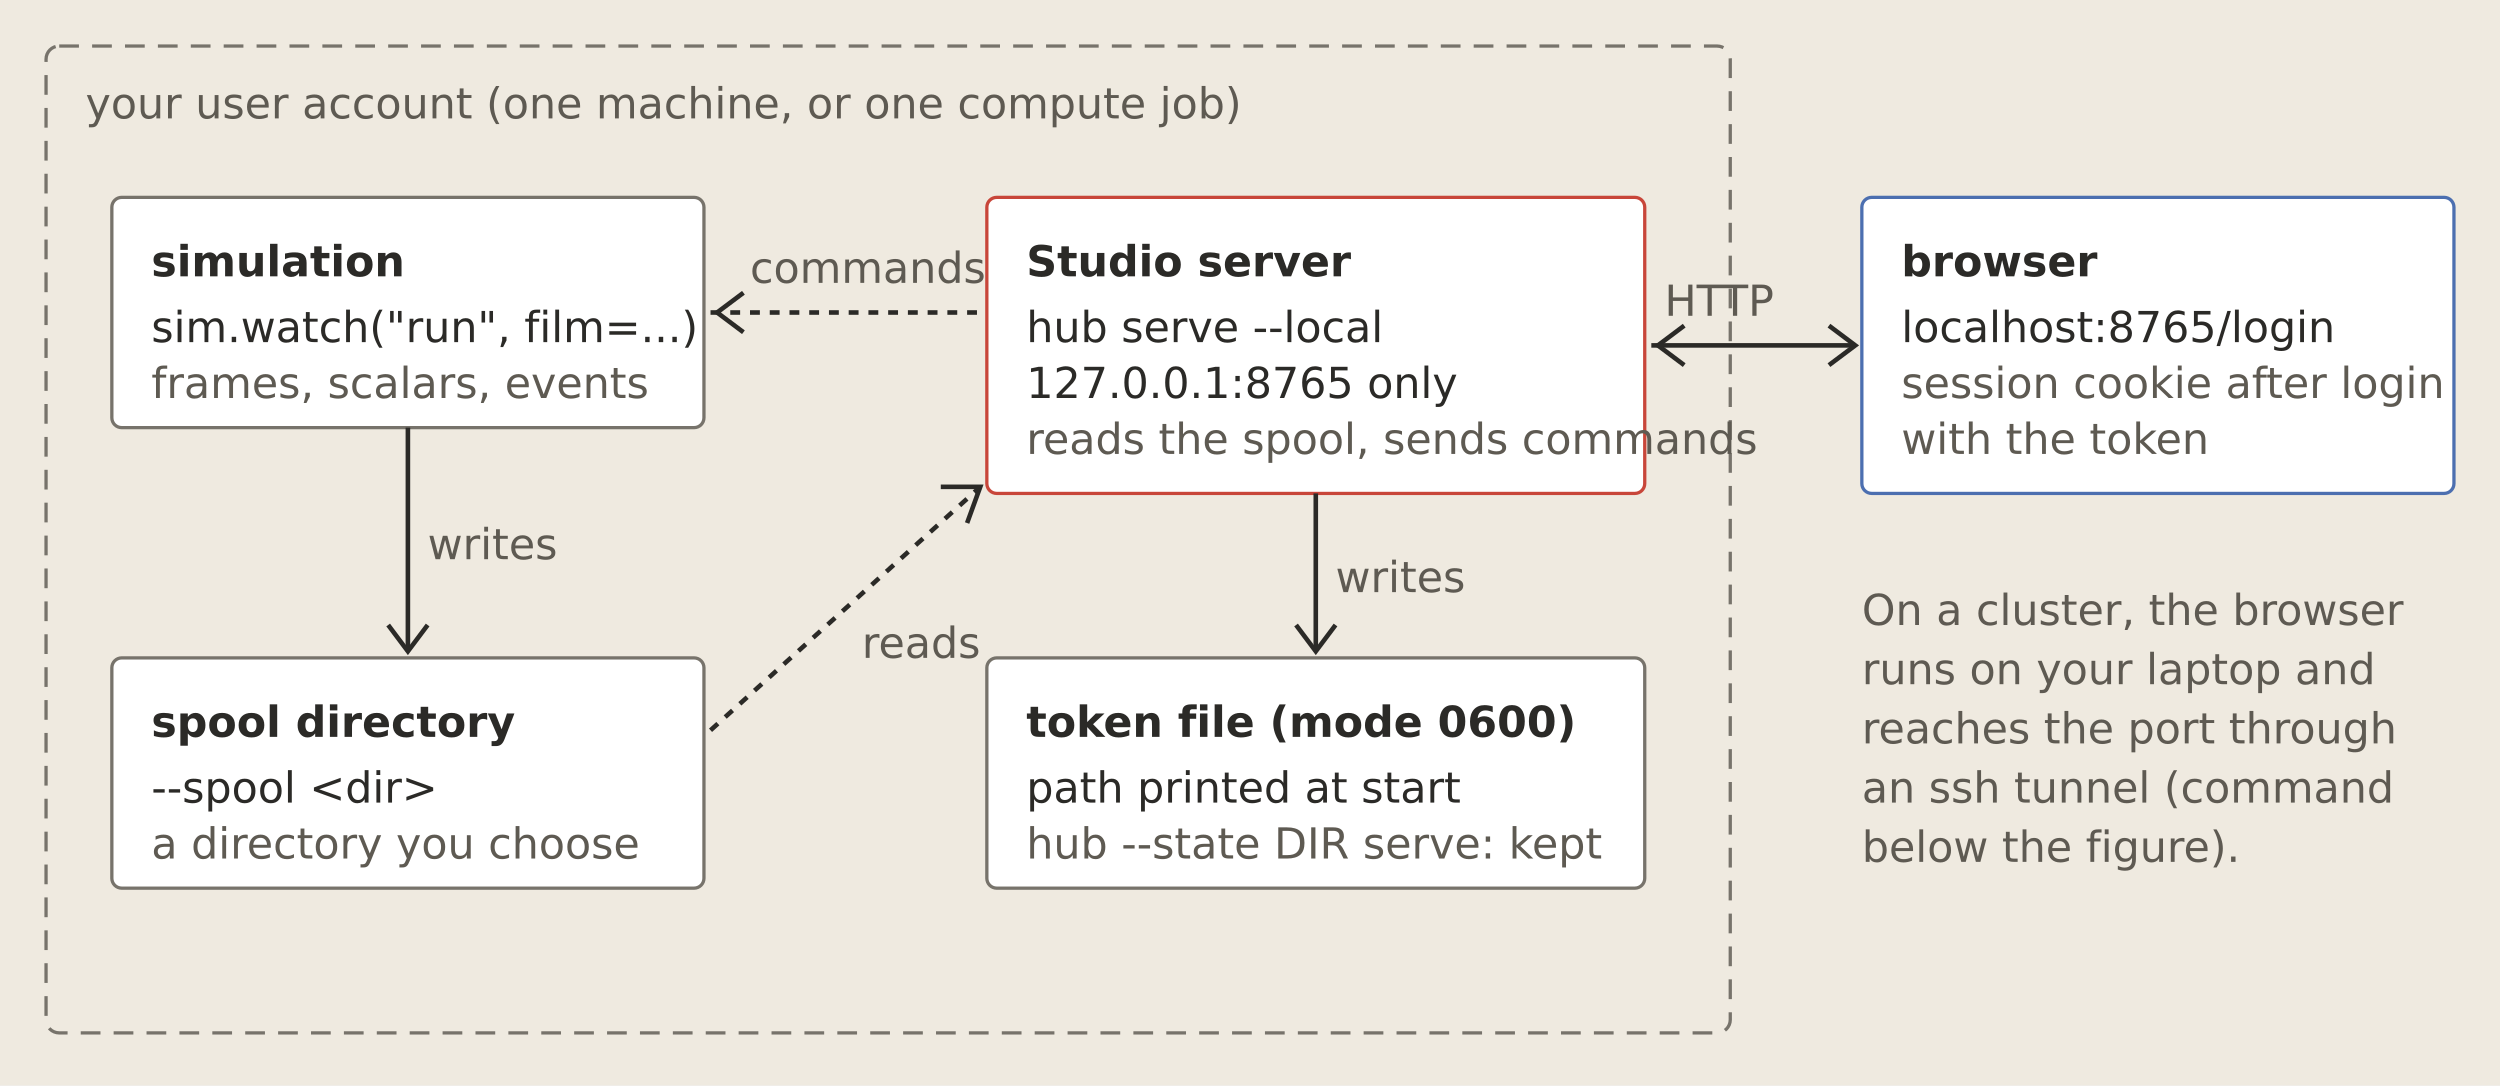
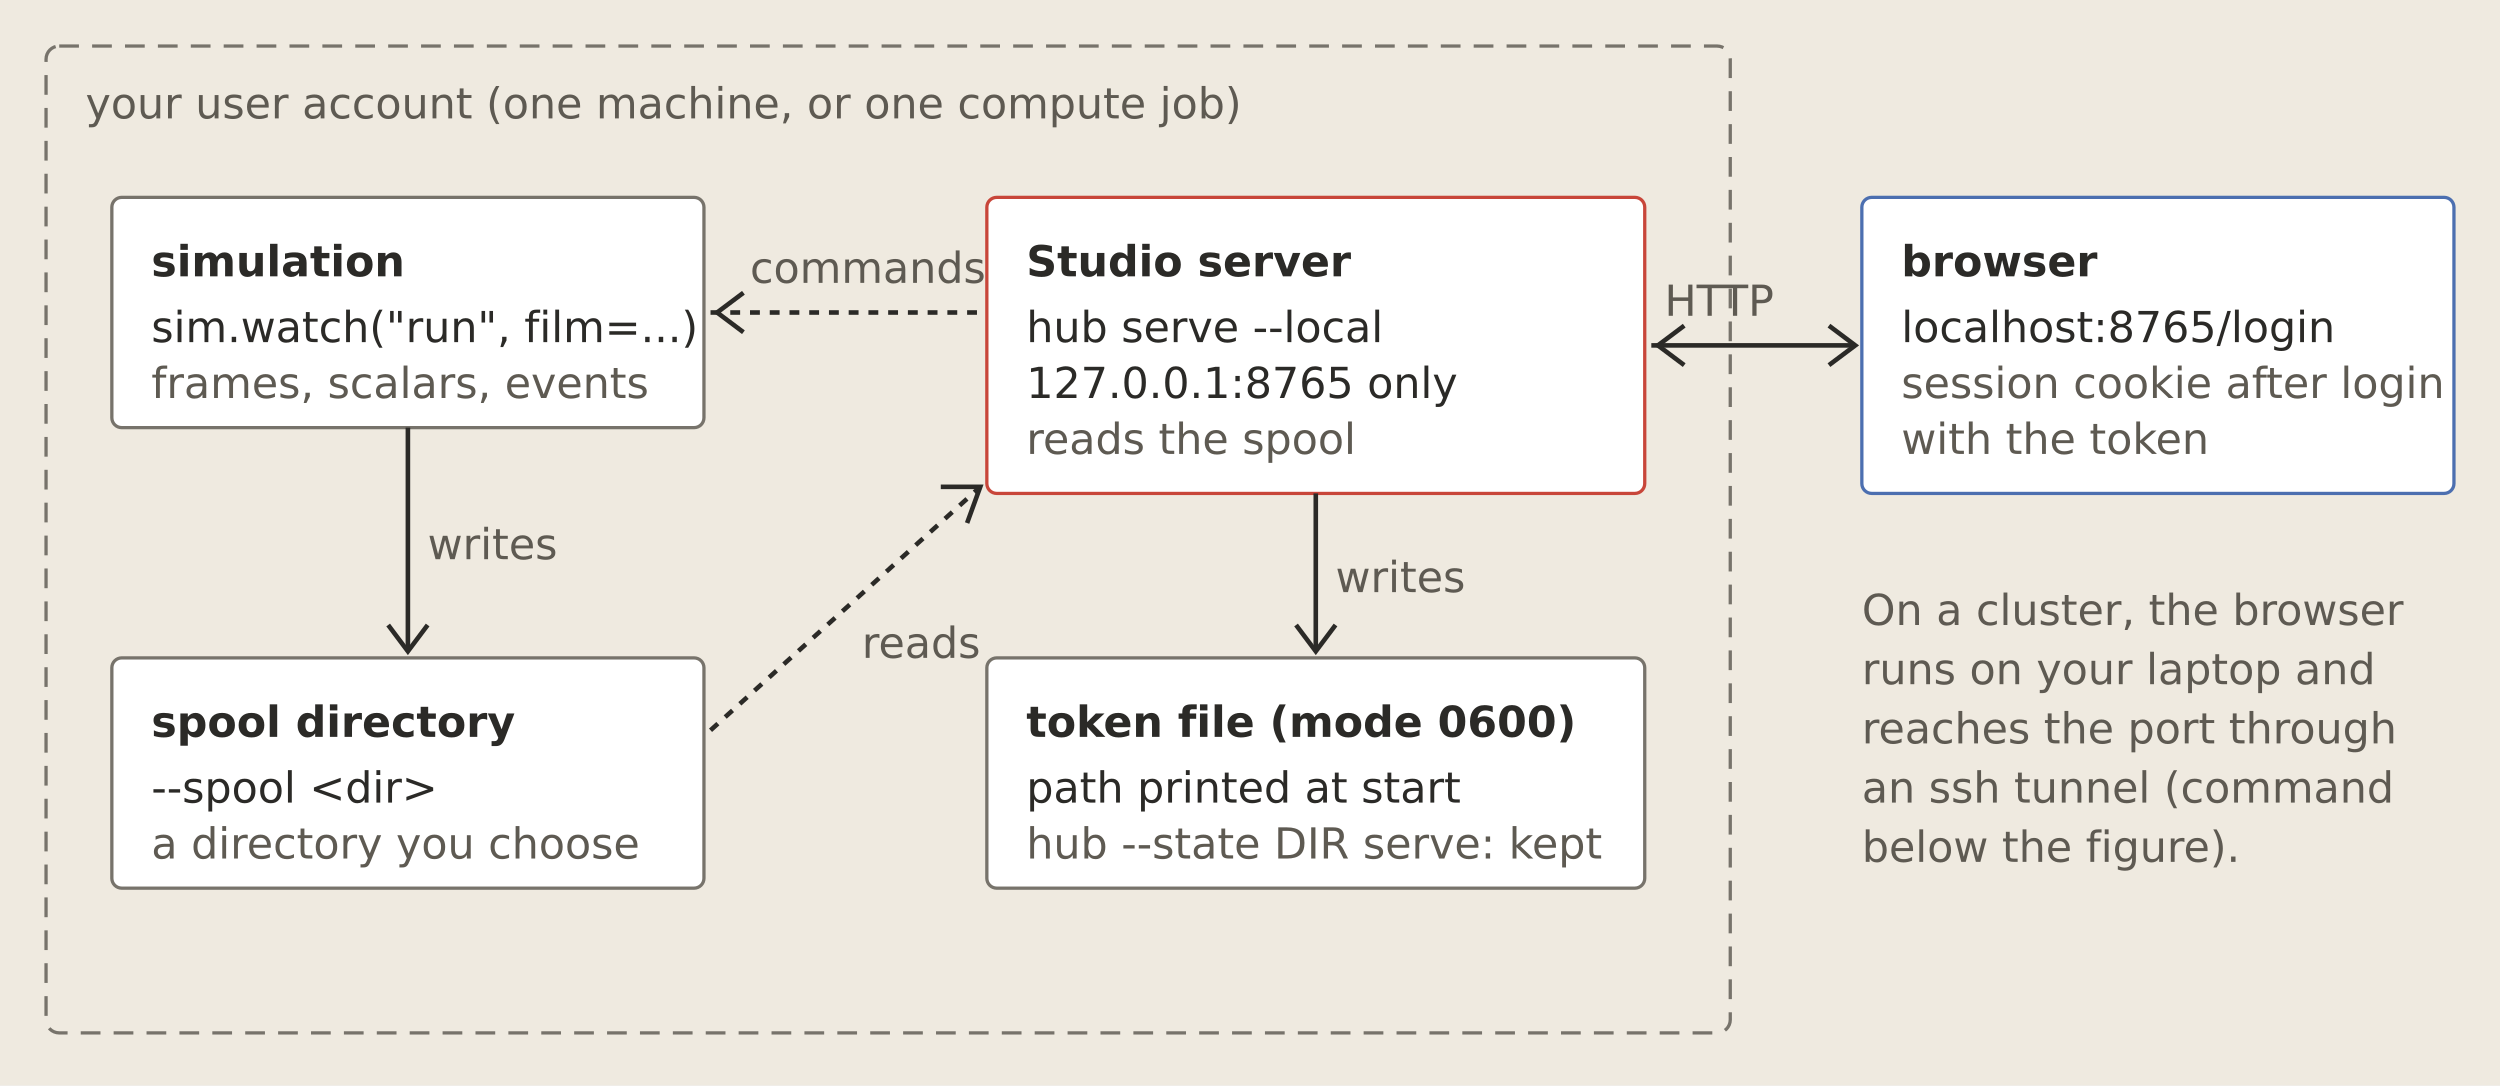
<svg xmlns="http://www.w3.org/2000/svg" viewBox="0 0 760 330" font-family="IBM Plex Sans, DejaVu Sans, Arial, sans-serif" font-size="13">
  <rect x="0" y="0" width="760" height="330" fill="#EFEAE0" />
  <rect x="14" y="14" width="512" height="300" rx="4" fill="none" stroke="#77736B" stroke-dasharray="6 4" />
  <text x="26" y="36" fill="#5E5A52">your user account (one machine, or one compute job)</text>
  <rect x="34" y="60" width="180" height="70" rx="3" fill="#FFFFFF" stroke="#77736B" />
  <text x="46" y="84" fill="#2B2A27" font-weight="600">simulation</text>
  <text x="46" y="104" fill="#2B2A27">sim.watch("run", film=...)</text>
  <text x="46" y="121" fill="#5E5A52">frames, scalars, events</text>
  <rect x="34" y="200" width="180" height="70" rx="3" fill="#FFFFFF" stroke="#77736B" />
  <text x="46" y="224" fill="#2B2A27" font-weight="600">spool directory</text>
  <text x="46" y="244" fill="#2B2A27">--spool &lt;dir&gt;</text>
  <text x="46" y="261" fill="#5E5A52">a directory you choose</text>
  <rect x="300" y="60" width="200" height="90" rx="3" fill="#FFFFFF" stroke="#C8463A" />
  <text x="312" y="84" fill="#2B2A27" font-weight="600">Studio server</text>
  <text x="312" y="104" fill="#2B2A27">hub serve --local</text>
  <text x="312" y="121" fill="#2B2A27">127.0.0.1:8765 only</text>
-   <text x="312" y="138" fill="#5E5A52">reads the spool, sends commands</text>
+   <text x="312" y="138" fill="#5E5A52">reads the spool</text>
  <rect x="300" y="200" width="200" height="70" rx="3" fill="#FFFFFF" stroke="#77736B" />
  <text x="312" y="224" fill="#2B2A27" font-weight="600">token file (mode 0600)</text>
  <text x="312" y="244" fill="#2B2A27">path printed at start</text>
  <text x="312" y="261" fill="#5E5A52">hub --state DIR serve: kept</text>
  <rect x="566" y="60" width="180" height="90" rx="3" fill="#FFFFFF" stroke="#4C6FB0" />
  <text x="578" y="84" fill="#2B2A27" font-weight="600">browser</text>
  <text x="578" y="104" fill="#2B2A27">localhost:8765/login</text>
  <text x="578" y="121" fill="#5E5A52">session cookie after login</text>
  <text x="578" y="138" fill="#5E5A52">with the token</text>
  <g stroke="#2B2A27" stroke-width="1.4" fill="none">
    <path d="M124 130 V198" />
    <path d="M118 190 l6 8 l6 -8" />
    <path d="M216 222 L298 148" stroke-dasharray="3 3" />
    <path d="M286 148 l12 0 l-4 11" />
    <path d="M400 150 V198" />
    <path d="M394 190 l6 8 l6 -8" />
    <path d="M502 105 H564" />
    <path d="M512 99 l-8 6 l8 6" />
    <path d="M556 99 l8 6 l-8 6" />
    <path d="M216 95 H298" stroke-dasharray="3 3" />
    <path d="M226 89 l-8 6 l8 6" />
  </g>
  <text x="130" y="170" fill="#5E5A52">writes</text>
  <text x="262" y="200" fill="#5E5A52">reads</text>
  <text x="228" y="86" fill="#5E5A52">commands</text>
  <text x="406" y="180" fill="#5E5A52">writes</text>
  <text x="506" y="96" fill="#5E5A52">HTTP</text>
  <text x="566" y="190" fill="#5E5A52">On a cluster, the browser</text>
  <text x="566" y="208" fill="#5E5A52">runs on your laptop and</text>
  <text x="566" y="226" fill="#5E5A52">reaches the port through</text>
  <text x="566" y="244" fill="#5E5A52">an ssh tunnel (command</text>
  <text x="566" y="262" fill="#5E5A52">below the figure).</text>
</svg>
